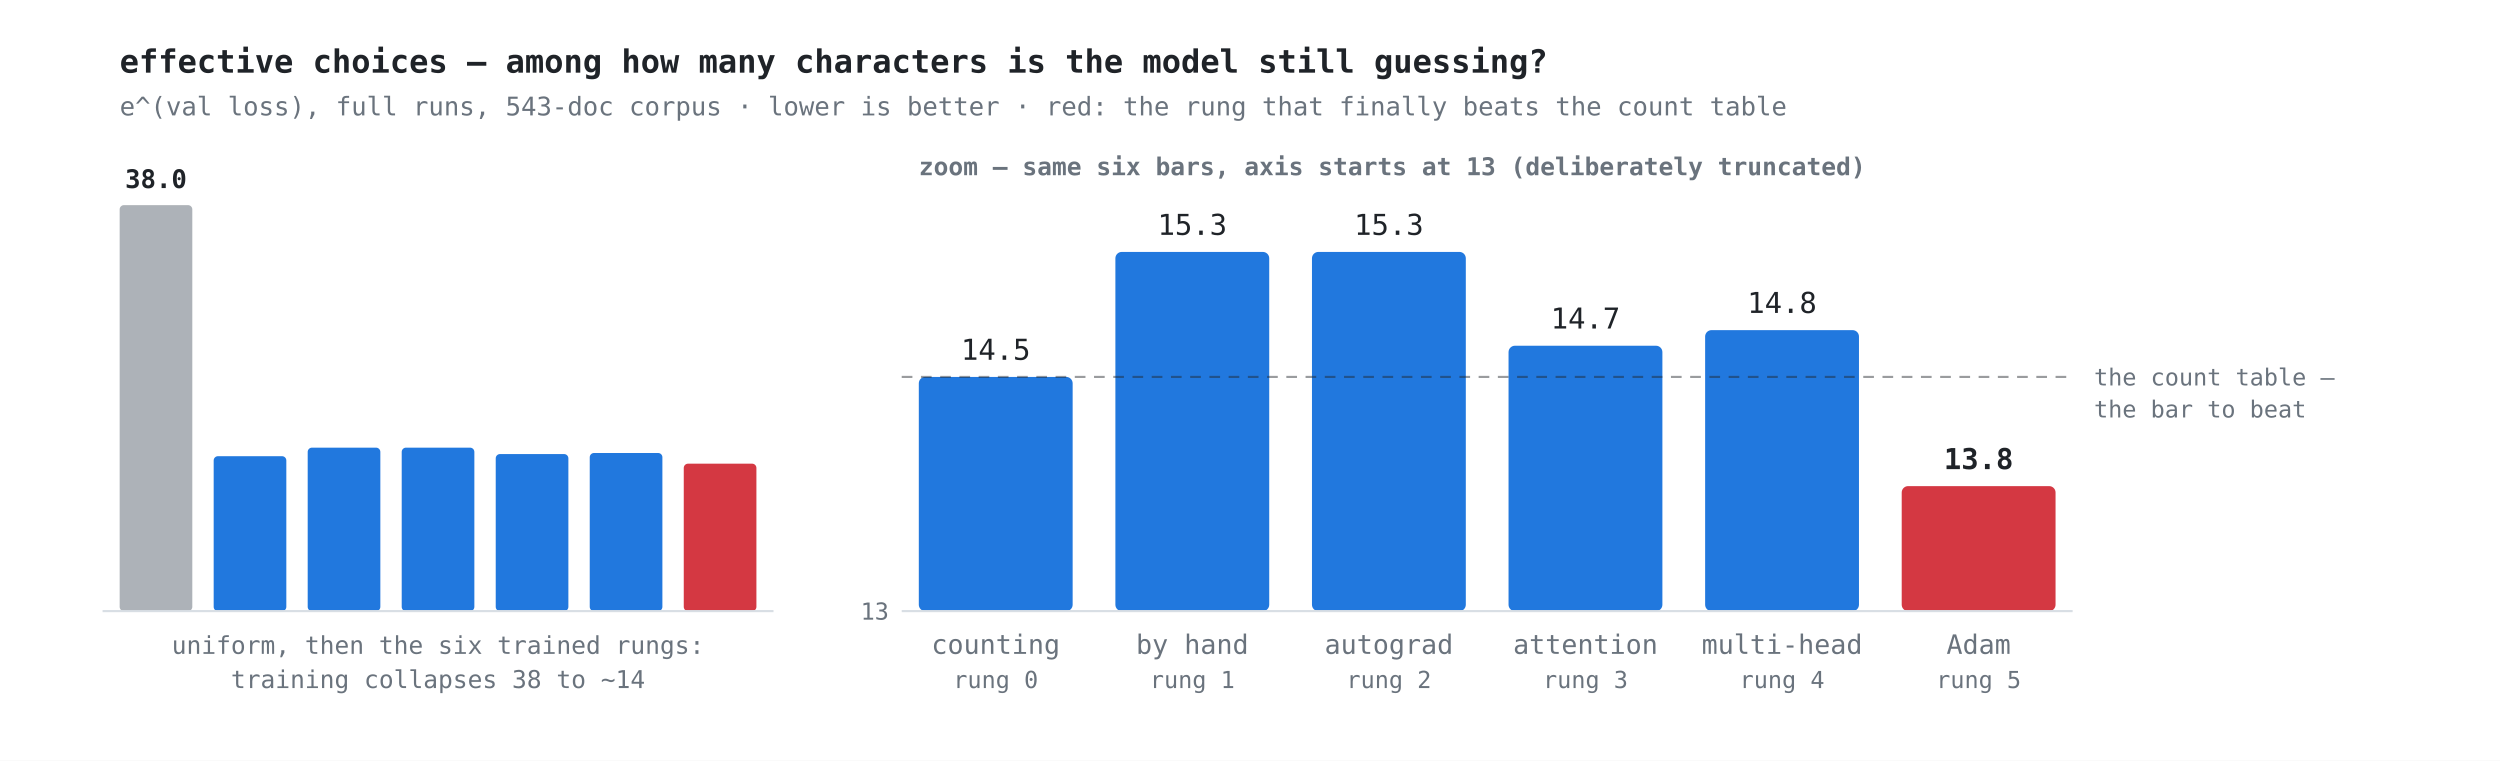
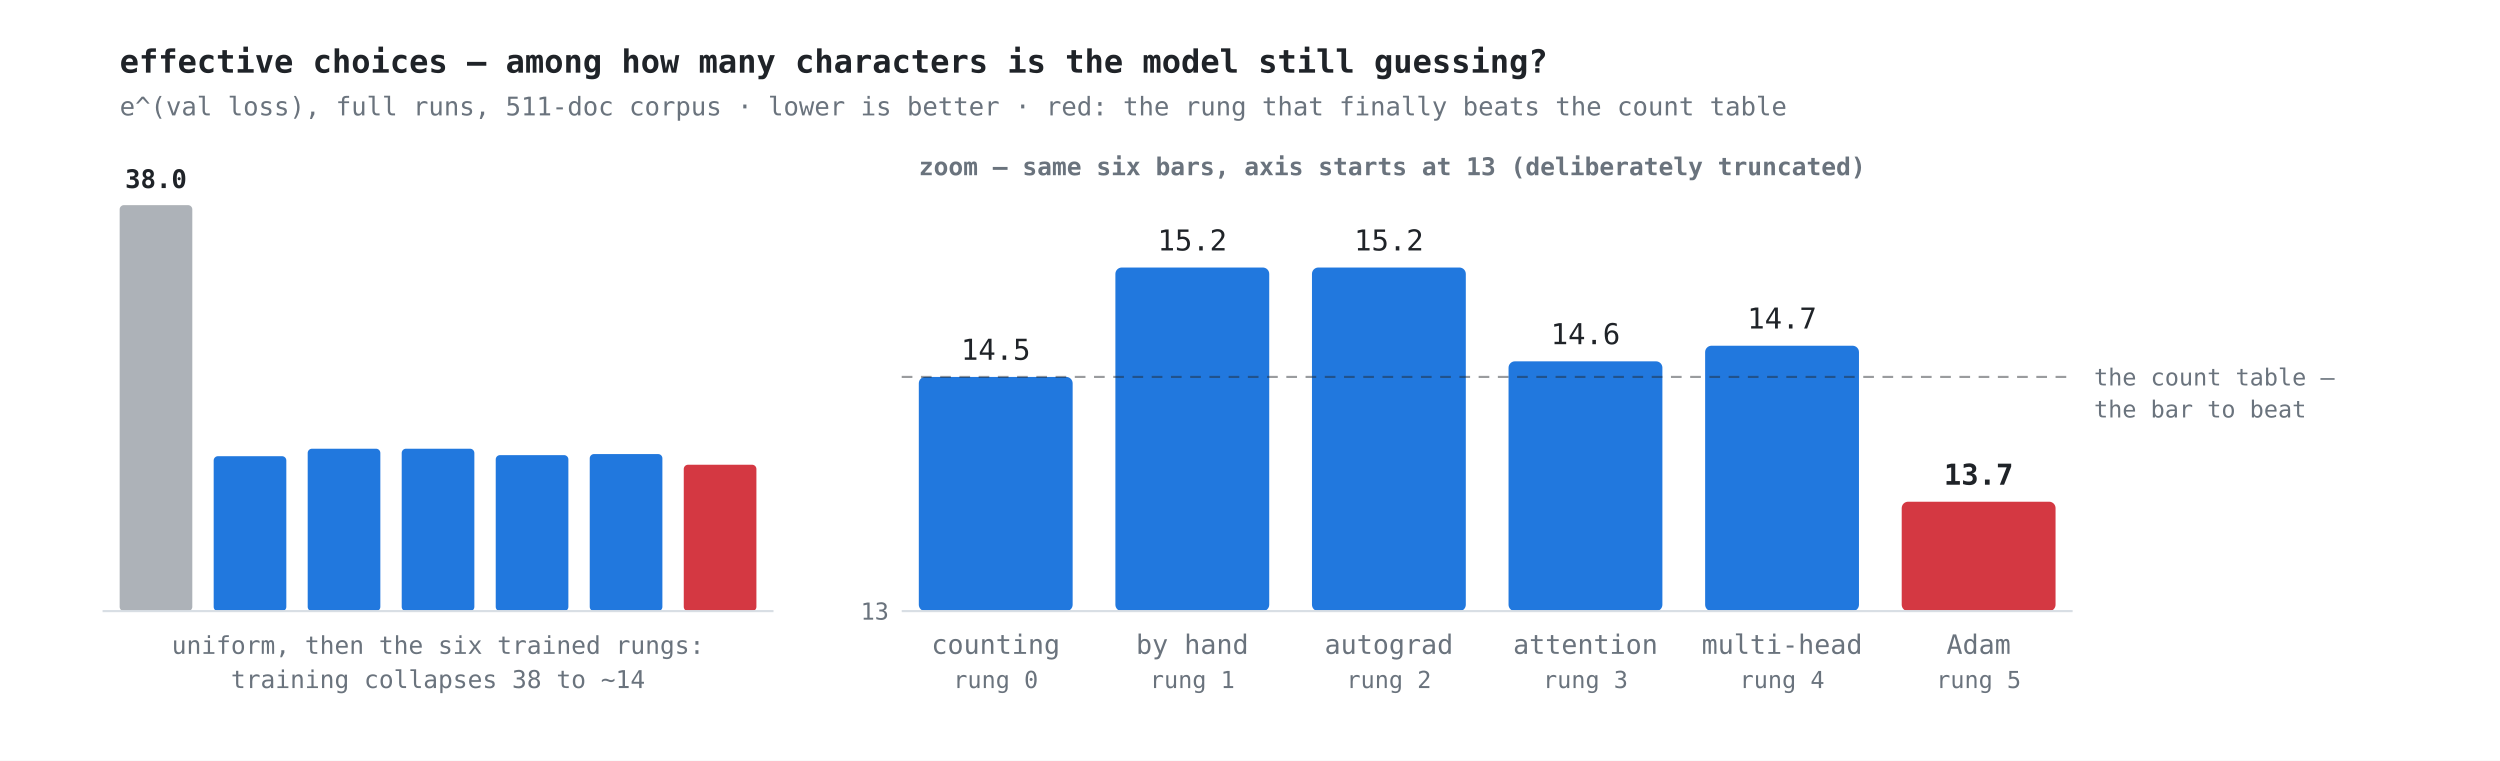
<svg xmlns="http://www.w3.org/2000/svg" width="1170" height="356" viewBox="0 0 1170 356">
  <rect width="1170" height="356" fill="#ffffff" />
  <text x="56" y="34" font-family="SFMono-Regular,Consolas,Menlo,monospace" font-size="15" fill="#1f2328" text-anchor="start" font-weight="bold">effective choices — among how many characters is the model still guessing?</text>
-   <text x="56" y="54" font-family="SFMono-Regular,Consolas,Menlo,monospace" font-size="12" fill="#6a737d" text-anchor="start">e^(val loss), full runs, 543-doc corpus · lower is better · red: the rung that finally beats the count table</text>
+   <text x="56" y="54" font-family="SFMono-Regular,Consolas,Menlo,monospace" font-size="12" fill="#6a737d" text-anchor="start">e^(val loss), full runs, 511-doc corpus · lower is better · red: the rung that finally beats the count table</text>
  <rect x="56" y="96.0" width="34" height="190.0" fill="#6a737d" opacity="0.55" rx="2" />
  <rect x="100" y="213.5" width="34" height="72.5" fill="#0969da" opacity="0.9" rx="2" />
-   <rect x="144" y="209.5" width="34" height="76.5" fill="#0969da" opacity="0.9" rx="2" />
-   <rect x="188" y="209.5" width="34" height="76.5" fill="#0969da" opacity="0.9" rx="2" />
-   <rect x="232" y="212.5" width="34" height="73.5" fill="#0969da" opacity="0.9" rx="2" />
-   <rect x="276" y="212.0" width="34" height="74.0" fill="#0969da" opacity="0.9" rx="2" />
-   <rect x="320" y="217.0" width="34" height="69.0" fill="#cf222e" opacity="0.9" rx="2" />
+   <rect x="144" y="210.0" width="34" height="76.0" fill="#0969da" opacity="0.9" rx="2" />
+   <rect x="188" y="210.0" width="34" height="76.0" fill="#0969da" opacity="0.9" rx="2" />
+   <rect x="232" y="213.0" width="34" height="73.0" fill="#0969da" opacity="0.9" rx="2" />
+   <rect x="276" y="212.5" width="34" height="73.5" fill="#0969da" opacity="0.9" rx="2" />
+   <rect x="320" y="217.5" width="34" height="68.5" fill="#cf222e" opacity="0.9" rx="2" />
  <text x="73.0" y="88.0" font-family="SFMono-Regular,Consolas,Menlo,monospace" font-size="12" fill="#1f2328" text-anchor="middle" font-weight="bold">38.0</text>
  <line x1="48" y1="286" x2="362" y2="286" stroke="#d8dee4" stroke-width="1" />
  <text x="205.0" y="306" font-family="SFMono-Regular,Consolas,Menlo,monospace" font-size="11.5" fill="#6a737d" text-anchor="middle">uniform, then the six trained rungs:</text>
  <text x="205.0" y="322" font-family="SFMono-Regular,Consolas,Menlo,monospace" font-size="11.5" fill="#6a737d" text-anchor="middle">training collapses 38 to ~14</text>
  <text x="430" y="82" font-family="SFMono-Regular,Consolas,Menlo,monospace" font-size="11.5" fill="#6a737d" text-anchor="start" font-weight="bold">zoom — same six bars, axis starts at 13 (deliberately truncated)</text>
  <rect x="430" y="176.4" width="72" height="109.6" fill="#0969da" opacity="0.9" rx="3" />
  <text x="466.0" y="168.385" font-family="SFMono-Regular,Consolas,Menlo,monospace" font-size="13.5" fill="#1f2328" text-anchor="middle">14.5</text>
  <text x="466.0" y="306" font-family="SFMono-Regular,Consolas,Menlo,monospace" font-size="12.5" fill="#6a737d" text-anchor="middle">counting</text>
  <text x="466.0" y="322" font-family="SFMono-Regular,Consolas,Menlo,monospace" font-size="11" fill="#6a737d" text-anchor="middle">rung 0</text>
-   <rect x="522" y="117.9" width="72" height="168.1" fill="#0969da" opacity="0.9" rx="3" />
-   <text x="558.0" y="109.923" font-family="SFMono-Regular,Consolas,Menlo,monospace" font-size="13.5" fill="#1f2328" text-anchor="middle">15.3</text>
+   <rect x="522" y="125.2" width="72" height="160.8" fill="#0969da" opacity="0.9" rx="3" />
+   <text x="558.0" y="117.231" font-family="SFMono-Regular,Consolas,Menlo,monospace" font-size="13.5" fill="#1f2328" text-anchor="middle">15.2</text>
  <text x="558.0" y="306" font-family="SFMono-Regular,Consolas,Menlo,monospace" font-size="12.5" fill="#6a737d" text-anchor="middle">by hand</text>
  <text x="558.0" y="322" font-family="SFMono-Regular,Consolas,Menlo,monospace" font-size="11" fill="#6a737d" text-anchor="middle">rung 1</text>
-   <rect x="614" y="117.9" width="72" height="168.1" fill="#0969da" opacity="0.9" rx="3" />
-   <text x="650.0" y="109.923" font-family="SFMono-Regular,Consolas,Menlo,monospace" font-size="13.5" fill="#1f2328" text-anchor="middle">15.3</text>
+   <rect x="614" y="125.2" width="72" height="160.8" fill="#0969da" opacity="0.9" rx="3" />
+   <text x="650.0" y="117.231" font-family="SFMono-Regular,Consolas,Menlo,monospace" font-size="13.5" fill="#1f2328" text-anchor="middle">15.2</text>
  <text x="650.0" y="306" font-family="SFMono-Regular,Consolas,Menlo,monospace" font-size="12.5" fill="#6a737d" text-anchor="middle">autograd</text>
  <text x="650.0" y="322" font-family="SFMono-Regular,Consolas,Menlo,monospace" font-size="11" fill="#6a737d" text-anchor="middle">rung 2</text>
-   <rect x="706" y="161.8" width="72" height="124.2" fill="#0969da" opacity="0.9" rx="3" />
-   <text x="742.0" y="153.769" font-family="SFMono-Regular,Consolas,Menlo,monospace" font-size="13.5" fill="#1f2328" text-anchor="middle">14.7</text>
+   <rect x="706" y="169.1" width="72" height="116.9" fill="#0969da" opacity="0.9" rx="3" />
+   <text x="742.0" y="161.077" font-family="SFMono-Regular,Consolas,Menlo,monospace" font-size="13.5" fill="#1f2328" text-anchor="middle">14.6</text>
  <text x="742.0" y="306" font-family="SFMono-Regular,Consolas,Menlo,monospace" font-size="12.5" fill="#6a737d" text-anchor="middle">attention</text>
  <text x="742.0" y="322" font-family="SFMono-Regular,Consolas,Menlo,monospace" font-size="11" fill="#6a737d" text-anchor="middle">rung 3</text>
-   <rect x="798" y="154.5" width="72" height="131.5" fill="#0969da" opacity="0.9" rx="3" />
-   <text x="834.0" y="146.462" font-family="SFMono-Regular,Consolas,Menlo,monospace" font-size="13.5" fill="#1f2328" text-anchor="middle">14.8</text>
+   <rect x="798" y="161.8" width="72" height="124.2" fill="#0969da" opacity="0.9" rx="3" />
+   <text x="834.0" y="153.769" font-family="SFMono-Regular,Consolas,Menlo,monospace" font-size="13.5" fill="#1f2328" text-anchor="middle">14.7</text>
  <text x="834.0" y="306" font-family="SFMono-Regular,Consolas,Menlo,monospace" font-size="12.5" fill="#6a737d" text-anchor="middle">multi-head</text>
  <text x="834.0" y="322" font-family="SFMono-Regular,Consolas,Menlo,monospace" font-size="11" fill="#6a737d" text-anchor="middle">rung 4</text>
-   <rect x="890" y="227.5" width="72" height="58.5" fill="#cf222e" opacity="0.9" rx="3" />
-   <text x="926.0" y="219.538" font-family="SFMono-Regular,Consolas,Menlo,monospace" font-size="13.5" fill="#1f2328" text-anchor="middle" font-weight="bold">13.8</text>
+   <rect x="890" y="234.8" width="72" height="51.2" fill="#cf222e" opacity="0.9" rx="3" />
+   <text x="926.0" y="226.846" font-family="SFMono-Regular,Consolas,Menlo,monospace" font-size="13.5" fill="#1f2328" text-anchor="middle" font-weight="bold">13.7</text>
  <text x="926.0" y="306" font-family="SFMono-Regular,Consolas,Menlo,monospace" font-size="12.5" fill="#6a737d" text-anchor="middle">Adam</text>
  <text x="926.0" y="322" font-family="SFMono-Regular,Consolas,Menlo,monospace" font-size="11" fill="#6a737d" text-anchor="middle">rung 5</text>
  <line x1="422" y1="176.4" x2="970" y2="176.4" stroke="#1f2328" stroke-width="1" stroke-dasharray="5,4" opacity="0.45" />
  <text x="980" y="180.385" font-family="SFMono-Regular,Consolas,Menlo,monospace" font-size="11" fill="#6a737d" text-anchor="start">the count table —</text>
  <text x="980" y="195.385" font-family="SFMono-Regular,Consolas,Menlo,monospace" font-size="11" fill="#6a737d" text-anchor="start">the bar to beat</text>
  <line x1="422" y1="286" x2="970" y2="286" stroke="#d8dee4" stroke-width="1" />
  <text x="416" y="290" font-family="SFMono-Regular,Consolas,Menlo,monospace" font-size="11" fill="#6a737d" text-anchor="end">13</text>
</svg>
